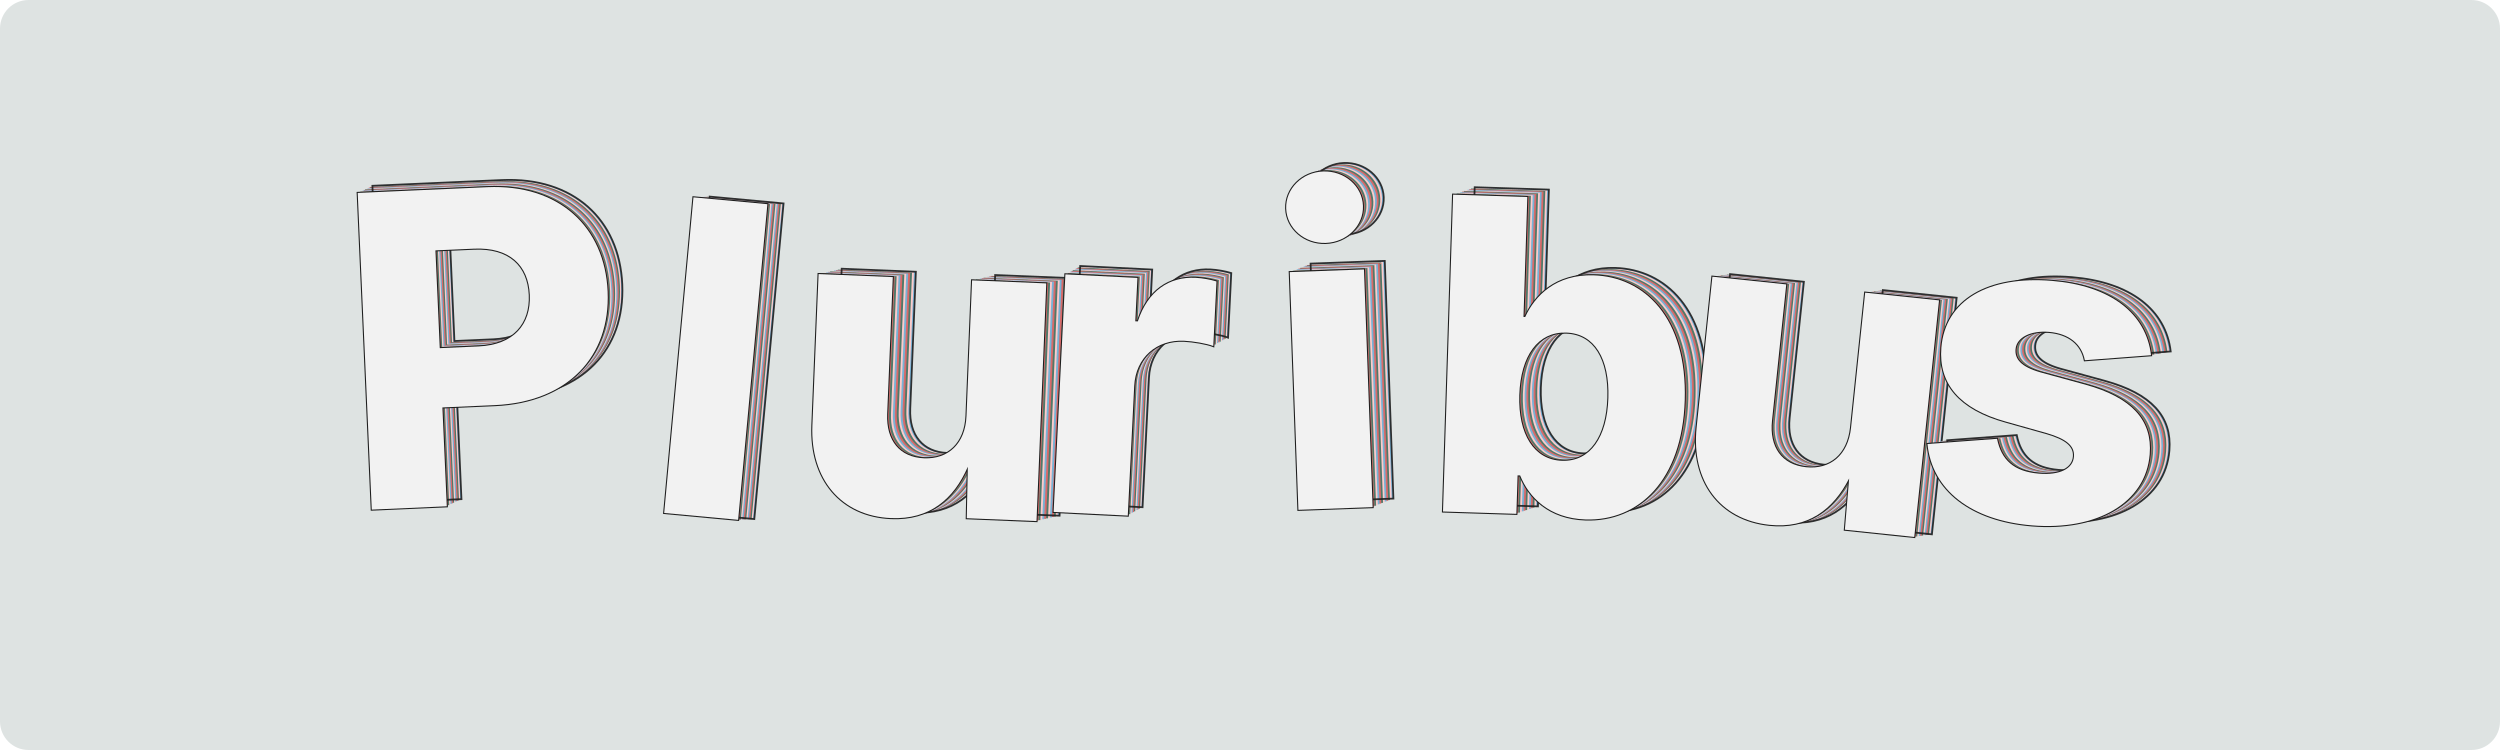
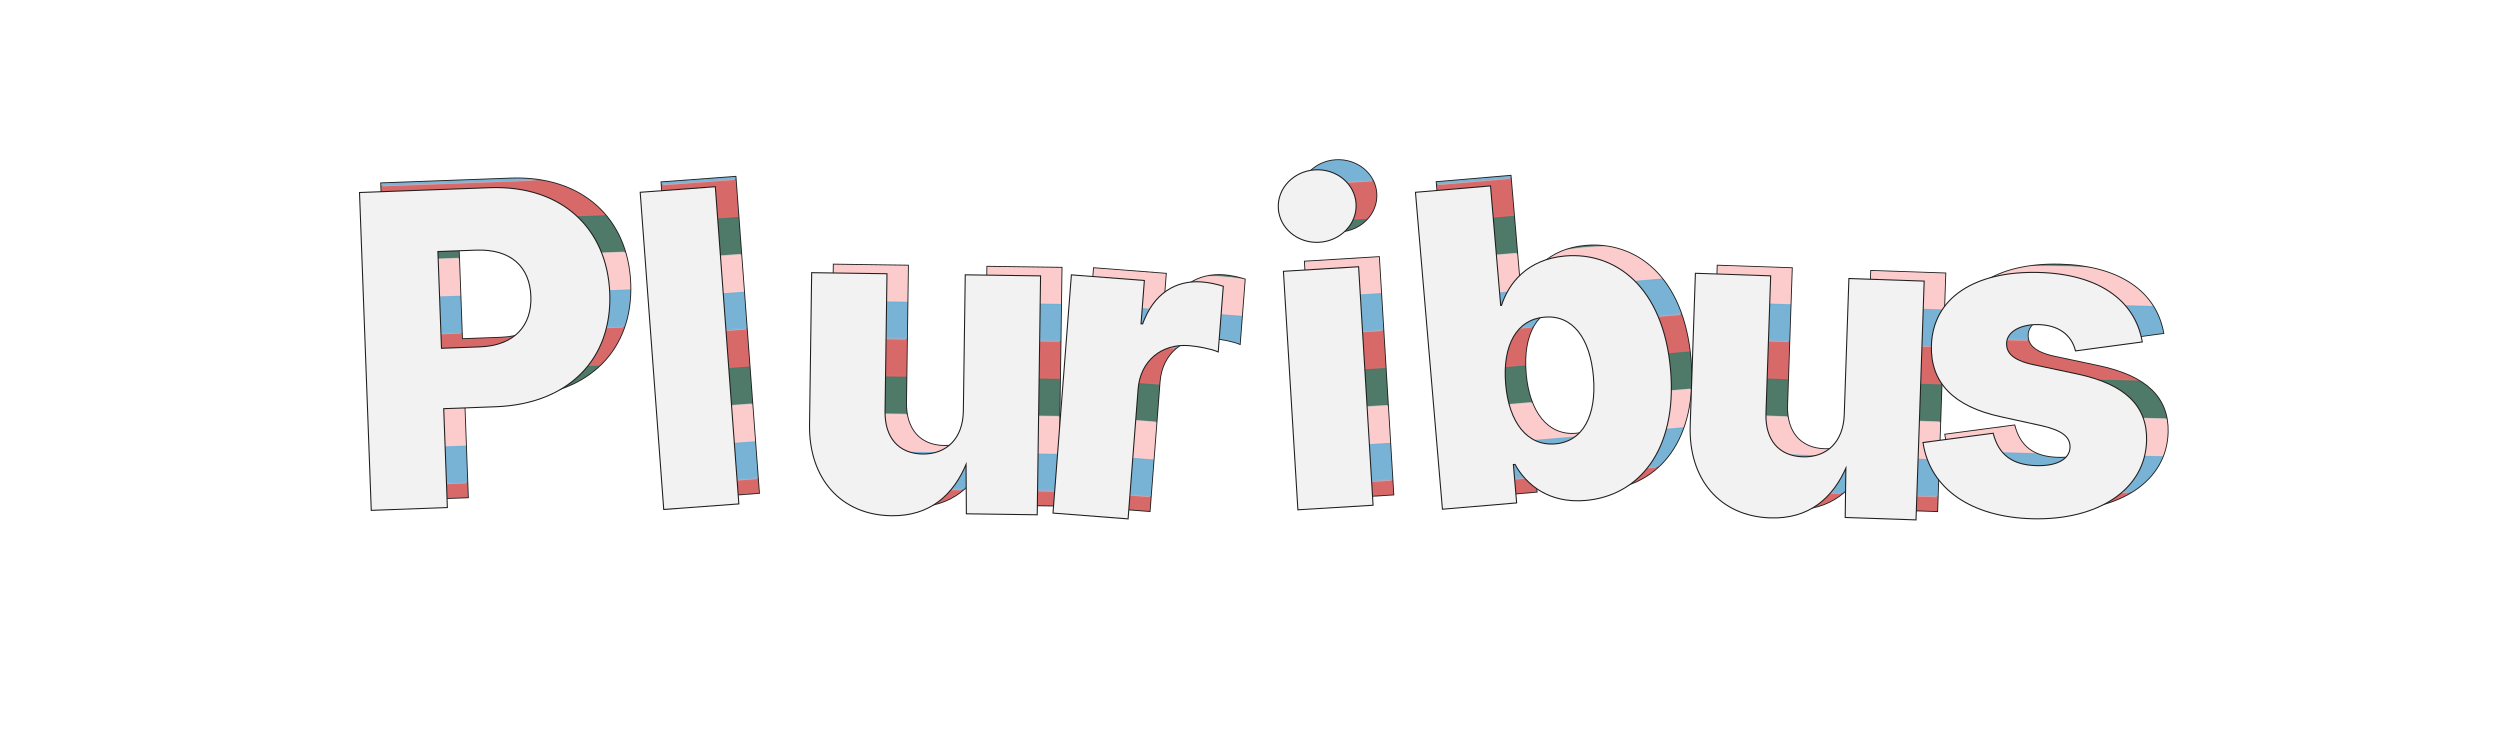
<svg xmlns="http://www.w3.org/2000/svg" width="1400" height="420" viewBox="0 0 1400 420" fill="none">
-   <rect width="1400" height="420" rx="16" fill="#dee3e2" />
  <g>
-     <g id="glyph-0" transform="rotate(-2.542189 194.38 286)">
-       <text x="202.77" y="282.363" font-size="244" font-weight="800" fill="#78b3d6" font-family="Inter, SF Pro Text, -apple-system, Segoe UI, Roboto, Helvetica, Arial, sans-serif">P</text>
-       <text x="202.071" y="282.666" font-size="244" font-weight="800" fill="#fccbcb" font-family="Inter, SF Pro Text, -apple-system, Segoe UI, Roboto, Helvetica, Arial, sans-serif">P</text>
-       <text x="201.372" y="282.969" font-size="244" font-weight="800" fill="#4f7969" font-family="Inter, SF Pro Text, -apple-system, Segoe UI, Roboto, Helvetica, Arial, sans-serif">P</text>
-       <text x="200.673" y="283.272" font-size="244" font-weight="800" fill="#d86969" font-family="Inter, SF Pro Text, -apple-system, Segoe UI, Roboto, Helvetica, Arial, sans-serif">P</text>
-       <text x="199.973" y="283.576" font-size="244" font-weight="800" fill="#78b3d6" font-family="Inter, SF Pro Text, -apple-system, Segoe UI, Roboto, Helvetica, Arial, sans-serif">P</text>
-       <text x="199.274" y="283.879" font-size="244" font-weight="800" fill="#fccbcb" font-family="Inter, SF Pro Text, -apple-system, Segoe UI, Roboto, Helvetica, Arial, sans-serif">P</text>
-       <text x="198.575" y="284.182" font-size="244" font-weight="800" fill="#4f7969" font-family="Inter, SF Pro Text, -apple-system, Segoe UI, Roboto, Helvetica, Arial, sans-serif">P</text>
-       <text x="197.876" y="284.485" font-size="244" font-weight="800" fill="#d86969" font-family="Inter, SF Pro Text, -apple-system, Segoe UI, Roboto, Helvetica, Arial, sans-serif">P</text>
-       <text x="197.177" y="284.788" font-size="244" font-weight="800" fill="#78b3d6" font-family="Inter, SF Pro Text, -apple-system, Segoe UI, Roboto, Helvetica, Arial, sans-serif">P</text>
-       <text x="196.478" y="285.091" font-size="244" font-weight="800" fill="#fccbcb" font-family="Inter, SF Pro Text, -apple-system, Segoe UI, Roboto, Helvetica, Arial, sans-serif">P</text>
-       <text x="195.778" y="285.394" font-size="244" font-weight="800" fill="#4f7969" font-family="Inter, SF Pro Text, -apple-system, Segoe UI, Roboto, Helvetica, Arial, sans-serif">P</text>
-       <text x="195.079" y="285.697" font-size="244" font-weight="800" fill="#d86969" font-family="Inter, SF Pro Text, -apple-system, Segoe UI, Roboto, Helvetica, Arial, sans-serif">P</text>
-       <text x="202.77" y="282.363" font-size="244" font-weight="800" fill="none" stroke="#1e1e1e" stroke-opacity="0.9" stroke-width="1.0" paint-order="stroke" font-family="Inter, SF Pro Text, -apple-system, Segoe UI, Roboto, Helvetica, Arial, sans-serif">P</text>
+     <g id="glyph-0" transform="rotate(-2.118491 194.38 286)">
+       <defs>
+         <pattern id="glyph-0-pat" patternUnits="userSpaceOnUse" width="24" height="84" x="0" y="0">
+           <rect width="24" height="21" fill="#78b3d6" />
+           <rect y="21" width="24" height="21" fill="#d86969" />
+           <rect y="42" width="24" height="21" fill="#4f7969" />
+           <rect y="63" width="24" height="21" fill="#fccbcb" />
+         </pattern>
+       </defs>
+       <text x="206.38" y="281" font-size="244" font-weight="800" fill="url(#glyph-0-pat)" stroke="#1e1e1e" stroke-width="1.0" paint-order="stroke" font-family="Inter, SF Pro Text, -apple-system, Segoe UI, Roboto, Helvetica, Arial, sans-serif">P</text>
      <text x="194.38" y="286" font-size="244" font-weight="800" fill="#f2f2f2" stroke="#1e1e1e" stroke-width="1.2" paint-order="stroke" font-family="Inter, SF Pro Text, -apple-system, Segoe UI, Roboto, Helvetica, Arial, sans-serif">P</text>
    </g>
-     <g id="glyph-1" transform="rotate(5.296325 358.3 286)">
-       <text x="367.292" y="284.743" font-size="244" font-weight="800" fill="#78b3d6" font-family="Inter, SF Pro Text, -apple-system, Segoe UI, Roboto, Helvetica, Arial, sans-serif">l</text>
-       <text x="366.542" y="284.847" font-size="244" font-weight="800" fill="#fccbcb" font-family="Inter, SF Pro Text, -apple-system, Segoe UI, Roboto, Helvetica, Arial, sans-serif">l</text>
-       <text x="365.793" y="284.952" font-size="244" font-weight="800" fill="#4f7969" font-family="Inter, SF Pro Text, -apple-system, Segoe UI, Roboto, Helvetica, Arial, sans-serif">l</text>
-       <text x="365.044" y="285.057" font-size="244" font-weight="800" fill="#d86969" font-family="Inter, SF Pro Text, -apple-system, Segoe UI, Roboto, Helvetica, Arial, sans-serif">l</text>
-       <text x="364.294" y="285.162" font-size="244" font-weight="800" fill="#78b3d6" font-family="Inter, SF Pro Text, -apple-system, Segoe UI, Roboto, Helvetica, Arial, sans-serif">l</text>
-       <text x="363.545" y="285.266" font-size="244" font-weight="800" fill="#fccbcb" font-family="Inter, SF Pro Text, -apple-system, Segoe UI, Roboto, Helvetica, Arial, sans-serif">l</text>
-       <text x="362.796" y="285.371" font-size="244" font-weight="800" fill="#4f7969" font-family="Inter, SF Pro Text, -apple-system, Segoe UI, Roboto, Helvetica, Arial, sans-serif">l</text>
-       <text x="362.047" y="285.476" font-size="244" font-weight="800" fill="#d86969" font-family="Inter, SF Pro Text, -apple-system, Segoe UI, Roboto, Helvetica, Arial, sans-serif">l</text>
-       <text x="361.297" y="285.581" font-size="244" font-weight="800" fill="#78b3d6" font-family="Inter, SF Pro Text, -apple-system, Segoe UI, Roboto, Helvetica, Arial, sans-serif">l</text>
-       <text x="360.548" y="285.686" font-size="244" font-weight="800" fill="#fccbcb" font-family="Inter, SF Pro Text, -apple-system, Segoe UI, Roboto, Helvetica, Arial, sans-serif">l</text>
-       <text x="359.799" y="285.79" font-size="244" font-weight="800" fill="#4f7969" font-family="Inter, SF Pro Text, -apple-system, Segoe UI, Roboto, Helvetica, Arial, sans-serif">l</text>
-       <text x="359.049" y="285.895" font-size="244" font-weight="800" fill="#d86969" font-family="Inter, SF Pro Text, -apple-system, Segoe UI, Roboto, Helvetica, Arial, sans-serif">l</text>
-       <text x="367.292" y="284.743" font-size="244" font-weight="800" fill="none" stroke="#1e1e1e" stroke-opacity="0.9" stroke-width="1.0" paint-order="stroke" font-family="Inter, SF Pro Text, -apple-system, Segoe UI, Roboto, Helvetica, Arial, sans-serif">l</text>
+     <g id="glyph-1" transform="rotate(-4.243325 358.3 286)">
+       <defs>
+         <pattern id="glyph-1-pat" patternUnits="userSpaceOnUse" width="24" height="84" x="0" y="0">
+           <rect width="24" height="21" fill="#78b3d6" />
+           <rect y="21" width="24" height="21" fill="#d86969" />
+           <rect y="42" width="24" height="21" fill="#4f7969" />
+           <rect y="63" width="24" height="21" fill="#fccbcb" />
+         </pattern>
+       </defs>
+       <text x="370.3" y="281" font-size="244" font-weight="800" fill="url(#glyph-1-pat)" stroke="#1e1e1e" stroke-width="1.0" paint-order="stroke" font-family="Inter, SF Pro Text, -apple-system, Segoe UI, Roboto, Helvetica, Arial, sans-serif">l</text>
      <text x="358.3" y="286" font-size="244" font-weight="800" fill="#f2f2f2" stroke="#1e1e1e" stroke-width="1.2" paint-order="stroke" font-family="Inter, SF Pro Text, -apple-system, Segoe UI, Roboto, Helvetica, Arial, sans-serif">l</text>
    </g>
-     <g id="glyph-2" transform="rotate(2.352046 439.26 286)">
-       <text x="452.053" y="282.47" font-size="244" font-weight="800" fill="#78b3d6" font-family="Inter, SF Pro Text, -apple-system, Segoe UI, Roboto, Helvetica, Arial, sans-serif">u</text>
-       <text x="450.987" y="282.764" font-size="244" font-weight="800" fill="#fccbcb" font-family="Inter, SF Pro Text, -apple-system, Segoe UI, Roboto, Helvetica, Arial, sans-serif">u</text>
-       <text x="449.921" y="283.058" font-size="244" font-weight="800" fill="#4f7969" font-family="Inter, SF Pro Text, -apple-system, Segoe UI, Roboto, Helvetica, Arial, sans-serif">u</text>
-       <text x="448.855" y="283.352" font-size="244" font-weight="800" fill="#d86969" font-family="Inter, SF Pro Text, -apple-system, Segoe UI, Roboto, Helvetica, Arial, sans-serif">u</text>
-       <text x="447.789" y="283.647" font-size="244" font-weight="800" fill="#78b3d6" font-family="Inter, SF Pro Text, -apple-system, Segoe UI, Roboto, Helvetica, Arial, sans-serif">u</text>
-       <text x="446.723" y="283.941" font-size="244" font-weight="800" fill="#fccbcb" font-family="Inter, SF Pro Text, -apple-system, Segoe UI, Roboto, Helvetica, Arial, sans-serif">u</text>
-       <text x="445.657" y="284.235" font-size="244" font-weight="800" fill="#4f7969" font-family="Inter, SF Pro Text, -apple-system, Segoe UI, Roboto, Helvetica, Arial, sans-serif">u</text>
-       <text x="444.59" y="284.529" font-size="244" font-weight="800" fill="#d86969" font-family="Inter, SF Pro Text, -apple-system, Segoe UI, Roboto, Helvetica, Arial, sans-serif">u</text>
-       <text x="443.524" y="284.823" font-size="244" font-weight="800" fill="#78b3d6" font-family="Inter, SF Pro Text, -apple-system, Segoe UI, Roboto, Helvetica, Arial, sans-serif">u</text>
-       <text x="442.458" y="285.117" font-size="244" font-weight="800" fill="#fccbcb" font-family="Inter, SF Pro Text, -apple-system, Segoe UI, Roboto, Helvetica, Arial, sans-serif">u</text>
-       <text x="441.392" y="285.412" font-size="244" font-weight="800" fill="#4f7969" font-family="Inter, SF Pro Text, -apple-system, Segoe UI, Roboto, Helvetica, Arial, sans-serif">u</text>
-       <text x="440.326" y="285.706" font-size="244" font-weight="800" fill="#d86969" font-family="Inter, SF Pro Text, -apple-system, Segoe UI, Roboto, Helvetica, Arial, sans-serif">u</text>
-       <text x="452.053" y="282.47" font-size="244" font-weight="800" fill="none" stroke="#1e1e1e" stroke-opacity="0.9" stroke-width="1.0" paint-order="stroke" font-family="Inter, SF Pro Text, -apple-system, Segoe UI, Roboto, Helvetica, Arial, sans-serif">u</text>
+     <g id="glyph-2" transform="rotate(0.8016107 439.26 286)">
+       <defs>
+         <pattern id="glyph-2-pat" patternUnits="userSpaceOnUse" width="24" height="84" x="0" y="0">
+           <rect width="24" height="21" fill="#78b3d6" />
+           <rect y="21" width="24" height="21" fill="#d86969" />
+           <rect y="42" width="24" height="21" fill="#4f7969" />
+           <rect y="63" width="24" height="21" fill="#fccbcb" />
+         </pattern>
+       </defs>
+       <text x="451.26" y="281" font-size="244" font-weight="800" fill="url(#glyph-2-pat)" stroke="#1e1e1e" stroke-width="1.0" paint-order="stroke" font-family="Inter, SF Pro Text, -apple-system, Segoe UI, Roboto, Helvetica, Arial, sans-serif">u</text>
      <text x="439.26" y="286" font-size="244" font-weight="800" fill="#f2f2f2" stroke="#1e1e1e" stroke-width="1.2" paint-order="stroke" font-family="Inter, SF Pro Text, -apple-system, Segoe UI, Roboto, Helvetica, Arial, sans-serif">u</text>
    </g>
-     <g id="glyph-3" transform="rotate(2.837629 576.34 286)">
-       <text x="584.377" y="280.902" font-size="244" font-weight="800" fill="#78b3d6" font-family="Inter, SF Pro Text, -apple-system, Segoe UI, Roboto, Helvetica, Arial, sans-serif">r</text>
-       <text x="583.708" y="281.327" font-size="244" font-weight="800" fill="#fccbcb" font-family="Inter, SF Pro Text, -apple-system, Segoe UI, Roboto, Helvetica, Arial, sans-serif">r</text>
-       <text x="583.038" y="281.752" font-size="244" font-weight="800" fill="#4f7969" font-family="Inter, SF Pro Text, -apple-system, Segoe UI, Roboto, Helvetica, Arial, sans-serif">r</text>
-       <text x="582.368" y="282.177" font-size="244" font-weight="800" fill="#d86969" font-family="Inter, SF Pro Text, -apple-system, Segoe UI, Roboto, Helvetica, Arial, sans-serif">r</text>
-       <text x="581.698" y="282.601" font-size="244" font-weight="800" fill="#78b3d6" font-family="Inter, SF Pro Text, -apple-system, Segoe UI, Roboto, Helvetica, Arial, sans-serif">r</text>
-       <text x="581.029" y="283.026" font-size="244" font-weight="800" fill="#fccbcb" font-family="Inter, SF Pro Text, -apple-system, Segoe UI, Roboto, Helvetica, Arial, sans-serif">r</text>
-       <text x="580.359" y="283.451" font-size="244" font-weight="800" fill="#4f7969" font-family="Inter, SF Pro Text, -apple-system, Segoe UI, Roboto, Helvetica, Arial, sans-serif">r</text>
-       <text x="579.689" y="283.876" font-size="244" font-weight="800" fill="#d86969" font-family="Inter, SF Pro Text, -apple-system, Segoe UI, Roboto, Helvetica, Arial, sans-serif">r</text>
-       <text x="579.019" y="284.301" font-size="244" font-weight="800" fill="#78b3d6" font-family="Inter, SF Pro Text, -apple-system, Segoe UI, Roboto, Helvetica, Arial, sans-serif">r</text>
-       <text x="578.349" y="284.726" font-size="244" font-weight="800" fill="#fccbcb" font-family="Inter, SF Pro Text, -apple-system, Segoe UI, Roboto, Helvetica, Arial, sans-serif">r</text>
-       <text x="577.68" y="285.15" font-size="244" font-weight="800" fill="#4f7969" font-family="Inter, SF Pro Text, -apple-system, Segoe UI, Roboto, Helvetica, Arial, sans-serif">r</text>
-       <text x="577.01" y="285.575" font-size="244" font-weight="800" fill="#d86969" font-family="Inter, SF Pro Text, -apple-system, Segoe UI, Roboto, Helvetica, Arial, sans-serif">r</text>
-       <text x="584.377" y="280.902" font-size="244" font-weight="800" fill="none" stroke="#1e1e1e" stroke-opacity="0.9" stroke-width="1.0" paint-order="stroke" font-family="Inter, SF Pro Text, -apple-system, Segoe UI, Roboto, Helvetica, Arial, sans-serif">r</text>
+     <g id="glyph-3" transform="rotate(4.413604 576.34 286)">
+       <defs>
+         <pattern id="glyph-3-pat" patternUnits="userSpaceOnUse" width="24" height="84" x="0" y="0">
+           <rect width="24" height="21" fill="#78b3d6" />
+           <rect y="21" width="24" height="21" fill="#d86969" />
+           <rect y="42" width="24" height="21" fill="#4f7969" />
+           <rect y="63" width="24" height="21" fill="#fccbcb" />
+         </pattern>
+       </defs>
+       <text x="588.34" y="281" font-size="244" font-weight="800" fill="url(#glyph-3-pat)" stroke="#1e1e1e" stroke-width="1.0" paint-order="stroke" font-family="Inter, SF Pro Text, -apple-system, Segoe UI, Roboto, Helvetica, Arial, sans-serif">r</text>
      <text x="576.34" y="286" font-size="244" font-weight="800" fill="#f2f2f2" stroke="#1e1e1e" stroke-width="1.2" paint-order="stroke" font-family="Inter, SF Pro Text, -apple-system, Segoe UI, Roboto, Helvetica, Arial, sans-serif">r</text>
    </g>
-     <g id="glyph-4" transform="rotate(-2.082709 713.42 286)">
-       <text x="725.239" y="281.651" font-size="244" font-weight="800" fill="#78b3d6" font-family="Inter, SF Pro Text, -apple-system, Segoe UI, Roboto, Helvetica, Arial, sans-serif">i</text>
-       <text x="724.254" y="282.014" font-size="244" font-weight="800" fill="#fccbcb" font-family="Inter, SF Pro Text, -apple-system, Segoe UI, Roboto, Helvetica, Arial, sans-serif">i</text>
-       <text x="723.269" y="282.376" font-size="244" font-weight="800" fill="#4f7969" font-family="Inter, SF Pro Text, -apple-system, Segoe UI, Roboto, Helvetica, Arial, sans-serif">i</text>
-       <text x="722.284" y="282.738" font-size="244" font-weight="800" fill="#d86969" font-family="Inter, SF Pro Text, -apple-system, Segoe UI, Roboto, Helvetica, Arial, sans-serif">i</text>
-       <text x="721.299" y="283.101" font-size="244" font-weight="800" fill="#78b3d6" font-family="Inter, SF Pro Text, -apple-system, Segoe UI, Roboto, Helvetica, Arial, sans-serif">i</text>
-       <text x="720.315" y="283.463" font-size="244" font-weight="800" fill="#fccbcb" font-family="Inter, SF Pro Text, -apple-system, Segoe UI, Roboto, Helvetica, Arial, sans-serif">i</text>
-       <text x="719.33" y="283.826" font-size="244" font-weight="800" fill="#4f7969" font-family="Inter, SF Pro Text, -apple-system, Segoe UI, Roboto, Helvetica, Arial, sans-serif">i</text>
-       <text x="718.345" y="284.188" font-size="244" font-weight="800" fill="#d86969" font-family="Inter, SF Pro Text, -apple-system, Segoe UI, Roboto, Helvetica, Arial, sans-serif">i</text>
-       <text x="717.36" y="284.55" font-size="244" font-weight="800" fill="#78b3d6" font-family="Inter, SF Pro Text, -apple-system, Segoe UI, Roboto, Helvetica, Arial, sans-serif">i</text>
-       <text x="716.375" y="284.913" font-size="244" font-weight="800" fill="#fccbcb" font-family="Inter, SF Pro Text, -apple-system, Segoe UI, Roboto, Helvetica, Arial, sans-serif">i</text>
-       <text x="715.39" y="285.275" font-size="244" font-weight="800" fill="#4f7969" font-family="Inter, SF Pro Text, -apple-system, Segoe UI, Roboto, Helvetica, Arial, sans-serif">i</text>
-       <text x="714.405" y="285.638" font-size="244" font-weight="800" fill="#d86969" font-family="Inter, SF Pro Text, -apple-system, Segoe UI, Roboto, Helvetica, Arial, sans-serif">i</text>
-       <text x="725.239" y="281.651" font-size="244" font-weight="800" fill="none" stroke="#1e1e1e" stroke-opacity="0.9" stroke-width="1.0" paint-order="stroke" font-family="Inter, SF Pro Text, -apple-system, Segoe UI, Roboto, Helvetica, Arial, sans-serif">i</text>
+     <g id="glyph-4" transform="rotate(-3.472284 713.42 286)">
+       <defs>
+         <pattern id="glyph-4-pat" patternUnits="userSpaceOnUse" width="24" height="84" x="0" y="0">
+           <rect width="24" height="21" fill="#78b3d6" />
+           <rect y="21" width="24" height="21" fill="#d86969" />
+           <rect y="42" width="24" height="21" fill="#4f7969" />
+           <rect y="63" width="24" height="21" fill="#fccbcb" />
+         </pattern>
+       </defs>
+       <text x="725.42" y="281" font-size="244" font-weight="800" fill="url(#glyph-4-pat)" stroke="#1e1e1e" stroke-width="1.0" paint-order="stroke" font-family="Inter, SF Pro Text, -apple-system, Segoe UI, Roboto, Helvetica, Arial, sans-serif">i</text>
      <text x="713.42" y="286" font-size="244" font-weight="800" fill="#f2f2f2" stroke="#1e1e1e" stroke-width="1.2" paint-order="stroke" font-family="Inter, SF Pro Text, -apple-system, Segoe UI, Roboto, Helvetica, Arial, sans-serif">i</text>
    </g>
-     <g id="glyph-5" transform="rotate(1.829553 794.38 286)">
-       <text x="806.325" y="281.448" font-size="244" font-weight="800" fill="#78b3d6" font-family="Inter, SF Pro Text, -apple-system, Segoe UI, Roboto, Helvetica, Arial, sans-serif">b</text>
-       <text x="805.329" y="281.827" font-size="244" font-weight="800" fill="#fccbcb" font-family="Inter, SF Pro Text, -apple-system, Segoe UI, Roboto, Helvetica, Arial, sans-serif">b</text>
-       <text x="804.334" y="282.207" font-size="244" font-weight="800" fill="#4f7969" font-family="Inter, SF Pro Text, -apple-system, Segoe UI, Roboto, Helvetica, Arial, sans-serif">b</text>
-       <text x="803.339" y="282.586" font-size="244" font-weight="800" fill="#d86969" font-family="Inter, SF Pro Text, -apple-system, Segoe UI, Roboto, Helvetica, Arial, sans-serif">b</text>
-       <text x="802.343" y="282.965" font-size="244" font-weight="800" fill="#78b3d6" font-family="Inter, SF Pro Text, -apple-system, Segoe UI, Roboto, Helvetica, Arial, sans-serif">b</text>
-       <text x="801.348" y="283.345" font-size="244" font-weight="800" fill="#fccbcb" font-family="Inter, SF Pro Text, -apple-system, Segoe UI, Roboto, Helvetica, Arial, sans-serif">b</text>
-       <text x="800.352" y="283.724" font-size="244" font-weight="800" fill="#4f7969" font-family="Inter, SF Pro Text, -apple-system, Segoe UI, Roboto, Helvetica, Arial, sans-serif">b</text>
-       <text x="799.357" y="284.103" font-size="244" font-weight="800" fill="#d86969" font-family="Inter, SF Pro Text, -apple-system, Segoe UI, Roboto, Helvetica, Arial, sans-serif">b</text>
-       <text x="798.362" y="284.483" font-size="244" font-weight="800" fill="#78b3d6" font-family="Inter, SF Pro Text, -apple-system, Segoe UI, Roboto, Helvetica, Arial, sans-serif">b</text>
-       <text x="797.366" y="284.862" font-size="244" font-weight="800" fill="#fccbcb" font-family="Inter, SF Pro Text, -apple-system, Segoe UI, Roboto, Helvetica, Arial, sans-serif">b</text>
-       <text x="796.371" y="285.241" font-size="244" font-weight="800" fill="#4f7969" font-family="Inter, SF Pro Text, -apple-system, Segoe UI, Roboto, Helvetica, Arial, sans-serif">b</text>
-       <text x="795.375" y="285.621" font-size="244" font-weight="800" fill="#d86969" font-family="Inter, SF Pro Text, -apple-system, Segoe UI, Roboto, Helvetica, Arial, sans-serif">b</text>
-       <text x="806.325" y="281.448" font-size="244" font-weight="800" fill="none" stroke="#1e1e1e" stroke-opacity="0.9" stroke-width="1.0" paint-order="stroke" font-family="Inter, SF Pro Text, -apple-system, Segoe UI, Roboto, Helvetica, Arial, sans-serif">b</text>
+     <g id="glyph-5" transform="rotate(-4.863122 794.38 286)">
+       <defs>
+         <pattern id="glyph-5-pat" patternUnits="userSpaceOnUse" width="24" height="84" x="0" y="0">
+           <rect width="24" height="21" fill="#78b3d6" />
+           <rect y="21" width="24" height="21" fill="#d86969" />
+           <rect y="42" width="24" height="21" fill="#4f7969" />
+           <rect y="63" width="24" height="21" fill="#fccbcb" />
+         </pattern>
+       </defs>
+       <text x="806.38" y="281" font-size="244" font-weight="800" fill="url(#glyph-5-pat)" stroke="#1e1e1e" stroke-width="1.0" paint-order="stroke" font-family="Inter, SF Pro Text, -apple-system, Segoe UI, Roboto, Helvetica, Arial, sans-serif">b</text>
      <text x="794.38" y="286" font-size="244" font-weight="800" fill="#f2f2f2" stroke="#1e1e1e" stroke-width="1.2" paint-order="stroke" font-family="Inter, SF Pro Text, -apple-system, Segoe UI, Roboto, Helvetica, Arial, sans-serif">b</text>
    </g>
-     <g id="glyph-6" transform="rotate(5.969738 931.46 286)">
-       <text x="941.14" y="283.519" font-size="244" font-weight="800" fill="#78b3d6" font-family="Inter, SF Pro Text, -apple-system, Segoe UI, Roboto, Helvetica, Arial, sans-serif">u</text>
-       <text x="940.333" y="283.726" font-size="244" font-weight="800" fill="#fccbcb" font-family="Inter, SF Pro Text, -apple-system, Segoe UI, Roboto, Helvetica, Arial, sans-serif">u</text>
-       <text x="939.526" y="283.933" font-size="244" font-weight="800" fill="#4f7969" font-family="Inter, SF Pro Text, -apple-system, Segoe UI, Roboto, Helvetica, Arial, sans-serif">u</text>
-       <text x="938.72" y="284.14" font-size="244" font-weight="800" fill="#d86969" font-family="Inter, SF Pro Text, -apple-system, Segoe UI, Roboto, Helvetica, Arial, sans-serif">u</text>
-       <text x="937.913" y="284.346" font-size="244" font-weight="800" fill="#78b3d6" font-family="Inter, SF Pro Text, -apple-system, Segoe UI, Roboto, Helvetica, Arial, sans-serif">u</text>
-       <text x="937.106" y="284.553" font-size="244" font-weight="800" fill="#fccbcb" font-family="Inter, SF Pro Text, -apple-system, Segoe UI, Roboto, Helvetica, Arial, sans-serif">u</text>
-       <text x="936.3" y="284.76" font-size="244" font-weight="800" fill="#4f7969" font-family="Inter, SF Pro Text, -apple-system, Segoe UI, Roboto, Helvetica, Arial, sans-serif">u</text>
-       <text x="935.493" y="284.966" font-size="244" font-weight="800" fill="#d86969" font-family="Inter, SF Pro Text, -apple-system, Segoe UI, Roboto, Helvetica, Arial, sans-serif">u</text>
-       <text x="934.687" y="285.173" font-size="244" font-weight="800" fill="#78b3d6" font-family="Inter, SF Pro Text, -apple-system, Segoe UI, Roboto, Helvetica, Arial, sans-serif">u</text>
-       <text x="933.88" y="285.38" font-size="244" font-weight="800" fill="#fccbcb" font-family="Inter, SF Pro Text, -apple-system, Segoe UI, Roboto, Helvetica, Arial, sans-serif">u</text>
-       <text x="933.073" y="285.587" font-size="244" font-weight="800" fill="#4f7969" font-family="Inter, SF Pro Text, -apple-system, Segoe UI, Roboto, Helvetica, Arial, sans-serif">u</text>
-       <text x="932.267" y="285.793" font-size="244" font-weight="800" fill="#d86969" font-family="Inter, SF Pro Text, -apple-system, Segoe UI, Roboto, Helvetica, Arial, sans-serif">u</text>
-       <text x="941.14" y="283.519" font-size="244" font-weight="800" fill="none" stroke="#1e1e1e" stroke-opacity="0.9" stroke-width="1.0" paint-order="stroke" font-family="Inter, SF Pro Text, -apple-system, Segoe UI, Roboto, Helvetica, Arial, sans-serif">u</text>
+     <g id="glyph-6" transform="rotate(1.960038 931.46 286)">
+       <defs>
+         <pattern id="glyph-6-pat" patternUnits="userSpaceOnUse" width="24" height="84" x="0" y="0">
+           <rect width="24" height="21" fill="#78b3d6" />
+           <rect y="21" width="24" height="21" fill="#d86969" />
+           <rect y="42" width="24" height="21" fill="#4f7969" />
+           <rect y="63" width="24" height="21" fill="#fccbcb" />
+         </pattern>
+       </defs>
+       <text x="943.46" y="281" font-size="244" font-weight="800" fill="url(#glyph-6-pat)" stroke="#1e1e1e" stroke-width="1.0" paint-order="stroke" font-family="Inter, SF Pro Text, -apple-system, Segoe UI, Roboto, Helvetica, Arial, sans-serif">u</text>
      <text x="931.46" y="286" font-size="244" font-weight="800" fill="#f2f2f2" stroke="#1e1e1e" stroke-width="1.2" paint-order="stroke" font-family="Inter, SF Pro Text, -apple-system, Segoe UI, Roboto, Helvetica, Arial, sans-serif">u</text>
    </g>
-     <g id="glyph-7" transform="rotate(4.700855 1068.54 286)">
-       <text x="1079.364" y="282.999" font-size="244" font-weight="800" fill="#78b3d6" font-family="Inter, SF Pro Text, -apple-system, Segoe UI, Roboto, Helvetica, Arial, sans-serif">s</text>
-       <text x="1078.462" y="283.249" font-size="244" font-weight="800" fill="#fccbcb" font-family="Inter, SF Pro Text, -apple-system, Segoe UI, Roboto, Helvetica, Arial, sans-serif">s</text>
-       <text x="1077.56" y="283.499" font-size="244" font-weight="800" fill="#4f7969" font-family="Inter, SF Pro Text, -apple-system, Segoe UI, Roboto, Helvetica, Arial, sans-serif">s</text>
-       <text x="1076.658" y="283.749" font-size="244" font-weight="800" fill="#d86969" font-family="Inter, SF Pro Text, -apple-system, Segoe UI, Roboto, Helvetica, Arial, sans-serif">s</text>
-       <text x="1075.756" y="283.999" font-size="244" font-weight="800" fill="#78b3d6" font-family="Inter, SF Pro Text, -apple-system, Segoe UI, Roboto, Helvetica, Arial, sans-serif">s</text>
-       <text x="1074.854" y="284.249" font-size="244" font-weight="800" fill="#fccbcb" font-family="Inter, SF Pro Text, -apple-system, Segoe UI, Roboto, Helvetica, Arial, sans-serif">s</text>
-       <text x="1073.952" y="284.499" font-size="244" font-weight="800" fill="#4f7969" font-family="Inter, SF Pro Text, -apple-system, Segoe UI, Roboto, Helvetica, Arial, sans-serif">s</text>
-       <text x="1073.05" y="284.75" font-size="244" font-weight="800" fill="#d86969" font-family="Inter, SF Pro Text, -apple-system, Segoe UI, Roboto, Helvetica, Arial, sans-serif">s</text>
-       <text x="1072.148" y="285" font-size="244" font-weight="800" fill="#78b3d6" font-family="Inter, SF Pro Text, -apple-system, Segoe UI, Roboto, Helvetica, Arial, sans-serif">s</text>
-       <text x="1071.246" y="285.25" font-size="244" font-weight="800" fill="#fccbcb" font-family="Inter, SF Pro Text, -apple-system, Segoe UI, Roboto, Helvetica, Arial, sans-serif">s</text>
-       <text x="1070.344" y="285.5" font-size="244" font-weight="800" fill="#4f7969" font-family="Inter, SF Pro Text, -apple-system, Segoe UI, Roboto, Helvetica, Arial, sans-serif">s</text>
-       <text x="1069.442" y="285.75" font-size="244" font-weight="800" fill="#d86969" font-family="Inter, SF Pro Text, -apple-system, Segoe UI, Roboto, Helvetica, Arial, sans-serif">s</text>
-       <text x="1079.364" y="282.999" font-size="244" font-weight="800" fill="none" stroke="#1e1e1e" stroke-opacity="0.9" stroke-width="1.0" paint-order="stroke" font-family="Inter, SF Pro Text, -apple-system, Segoe UI, Roboto, Helvetica, Arial, sans-serif">s</text>
+     <g id="glyph-7" transform="rotate(1.401303 1068.54 286)">
+       <defs>
+         <pattern id="glyph-7-pat" patternUnits="userSpaceOnUse" width="24" height="84" x="0" y="0">
+           <rect width="24" height="21" fill="#78b3d6" />
+           <rect y="21" width="24" height="21" fill="#d86969" />
+           <rect y="42" width="24" height="21" fill="#4f7969" />
+           <rect y="63" width="24" height="21" fill="#fccbcb" />
+         </pattern>
+       </defs>
+       <text x="1080.54" y="281" font-size="244" font-weight="800" fill="url(#glyph-7-pat)" stroke="#1e1e1e" stroke-width="1.0" paint-order="stroke" font-family="Inter, SF Pro Text, -apple-system, Segoe UI, Roboto, Helvetica, Arial, sans-serif">s</text>
      <text x="1068.54" y="286" font-size="244" font-weight="800" fill="#f2f2f2" stroke="#1e1e1e" stroke-width="1.2" paint-order="stroke" font-family="Inter, SF Pro Text, -apple-system, Segoe UI, Roboto, Helvetica, Arial, sans-serif">s</text>
    </g>
  </g>
</svg>
